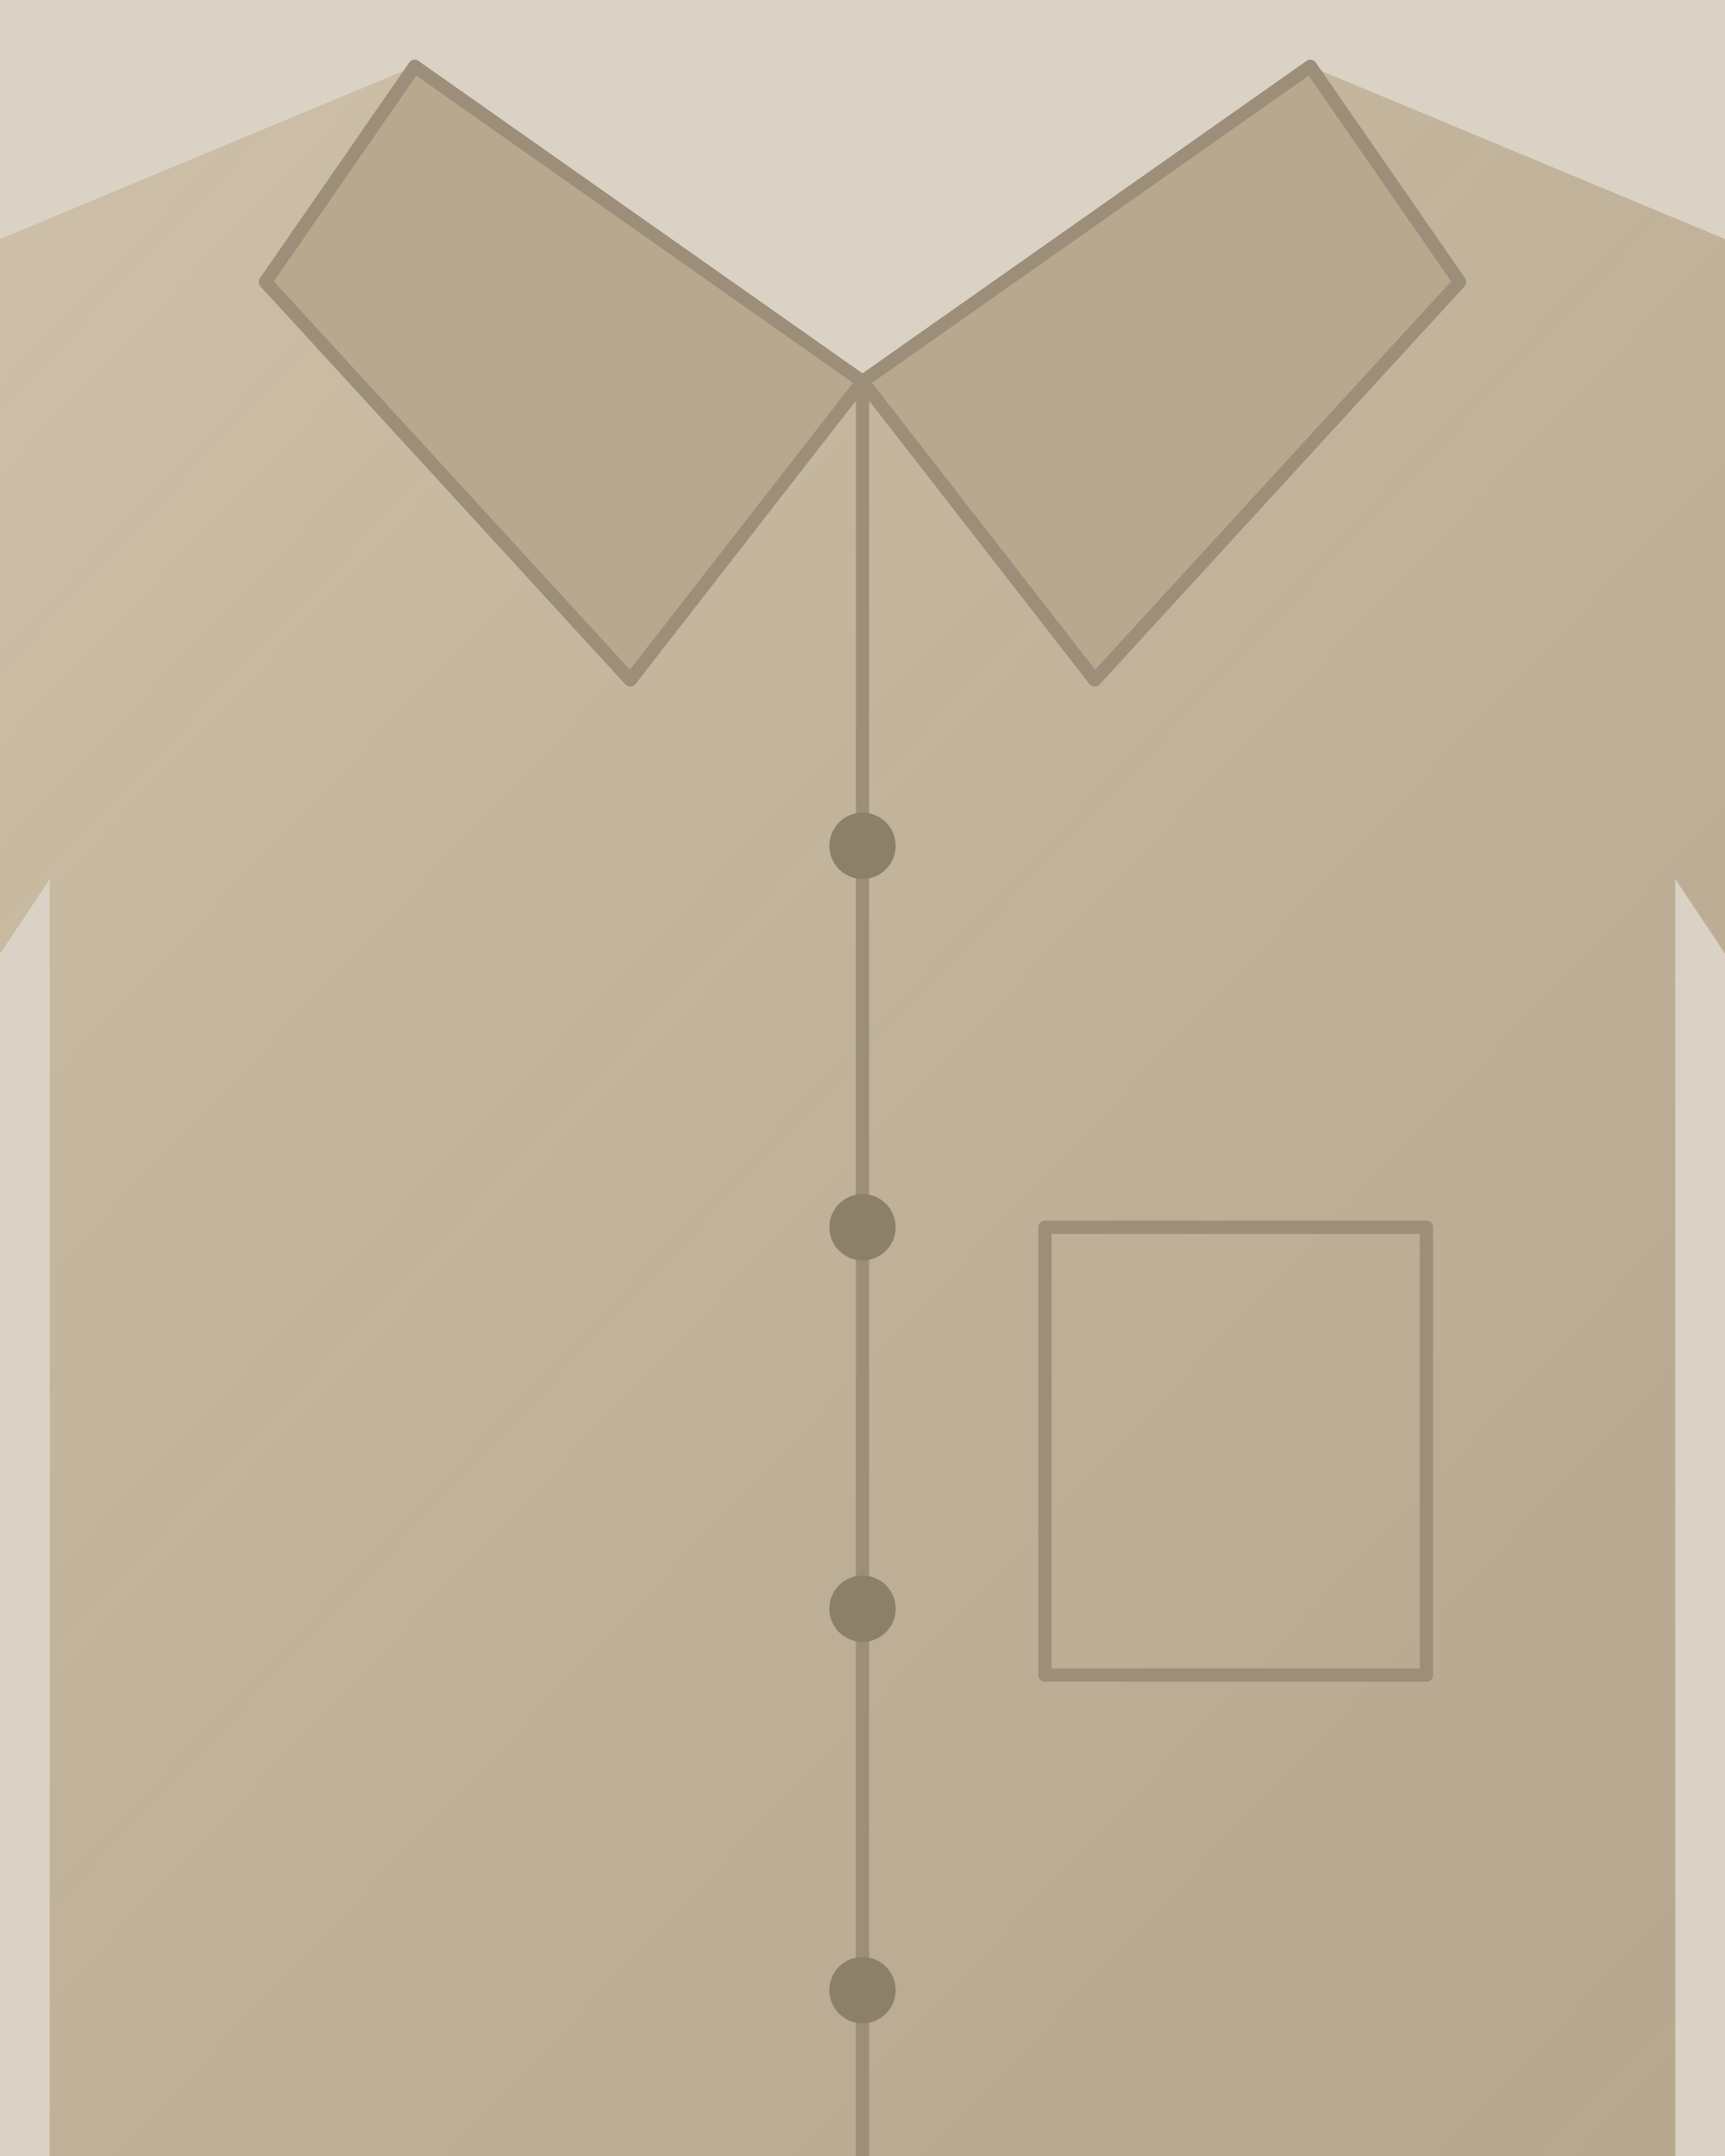
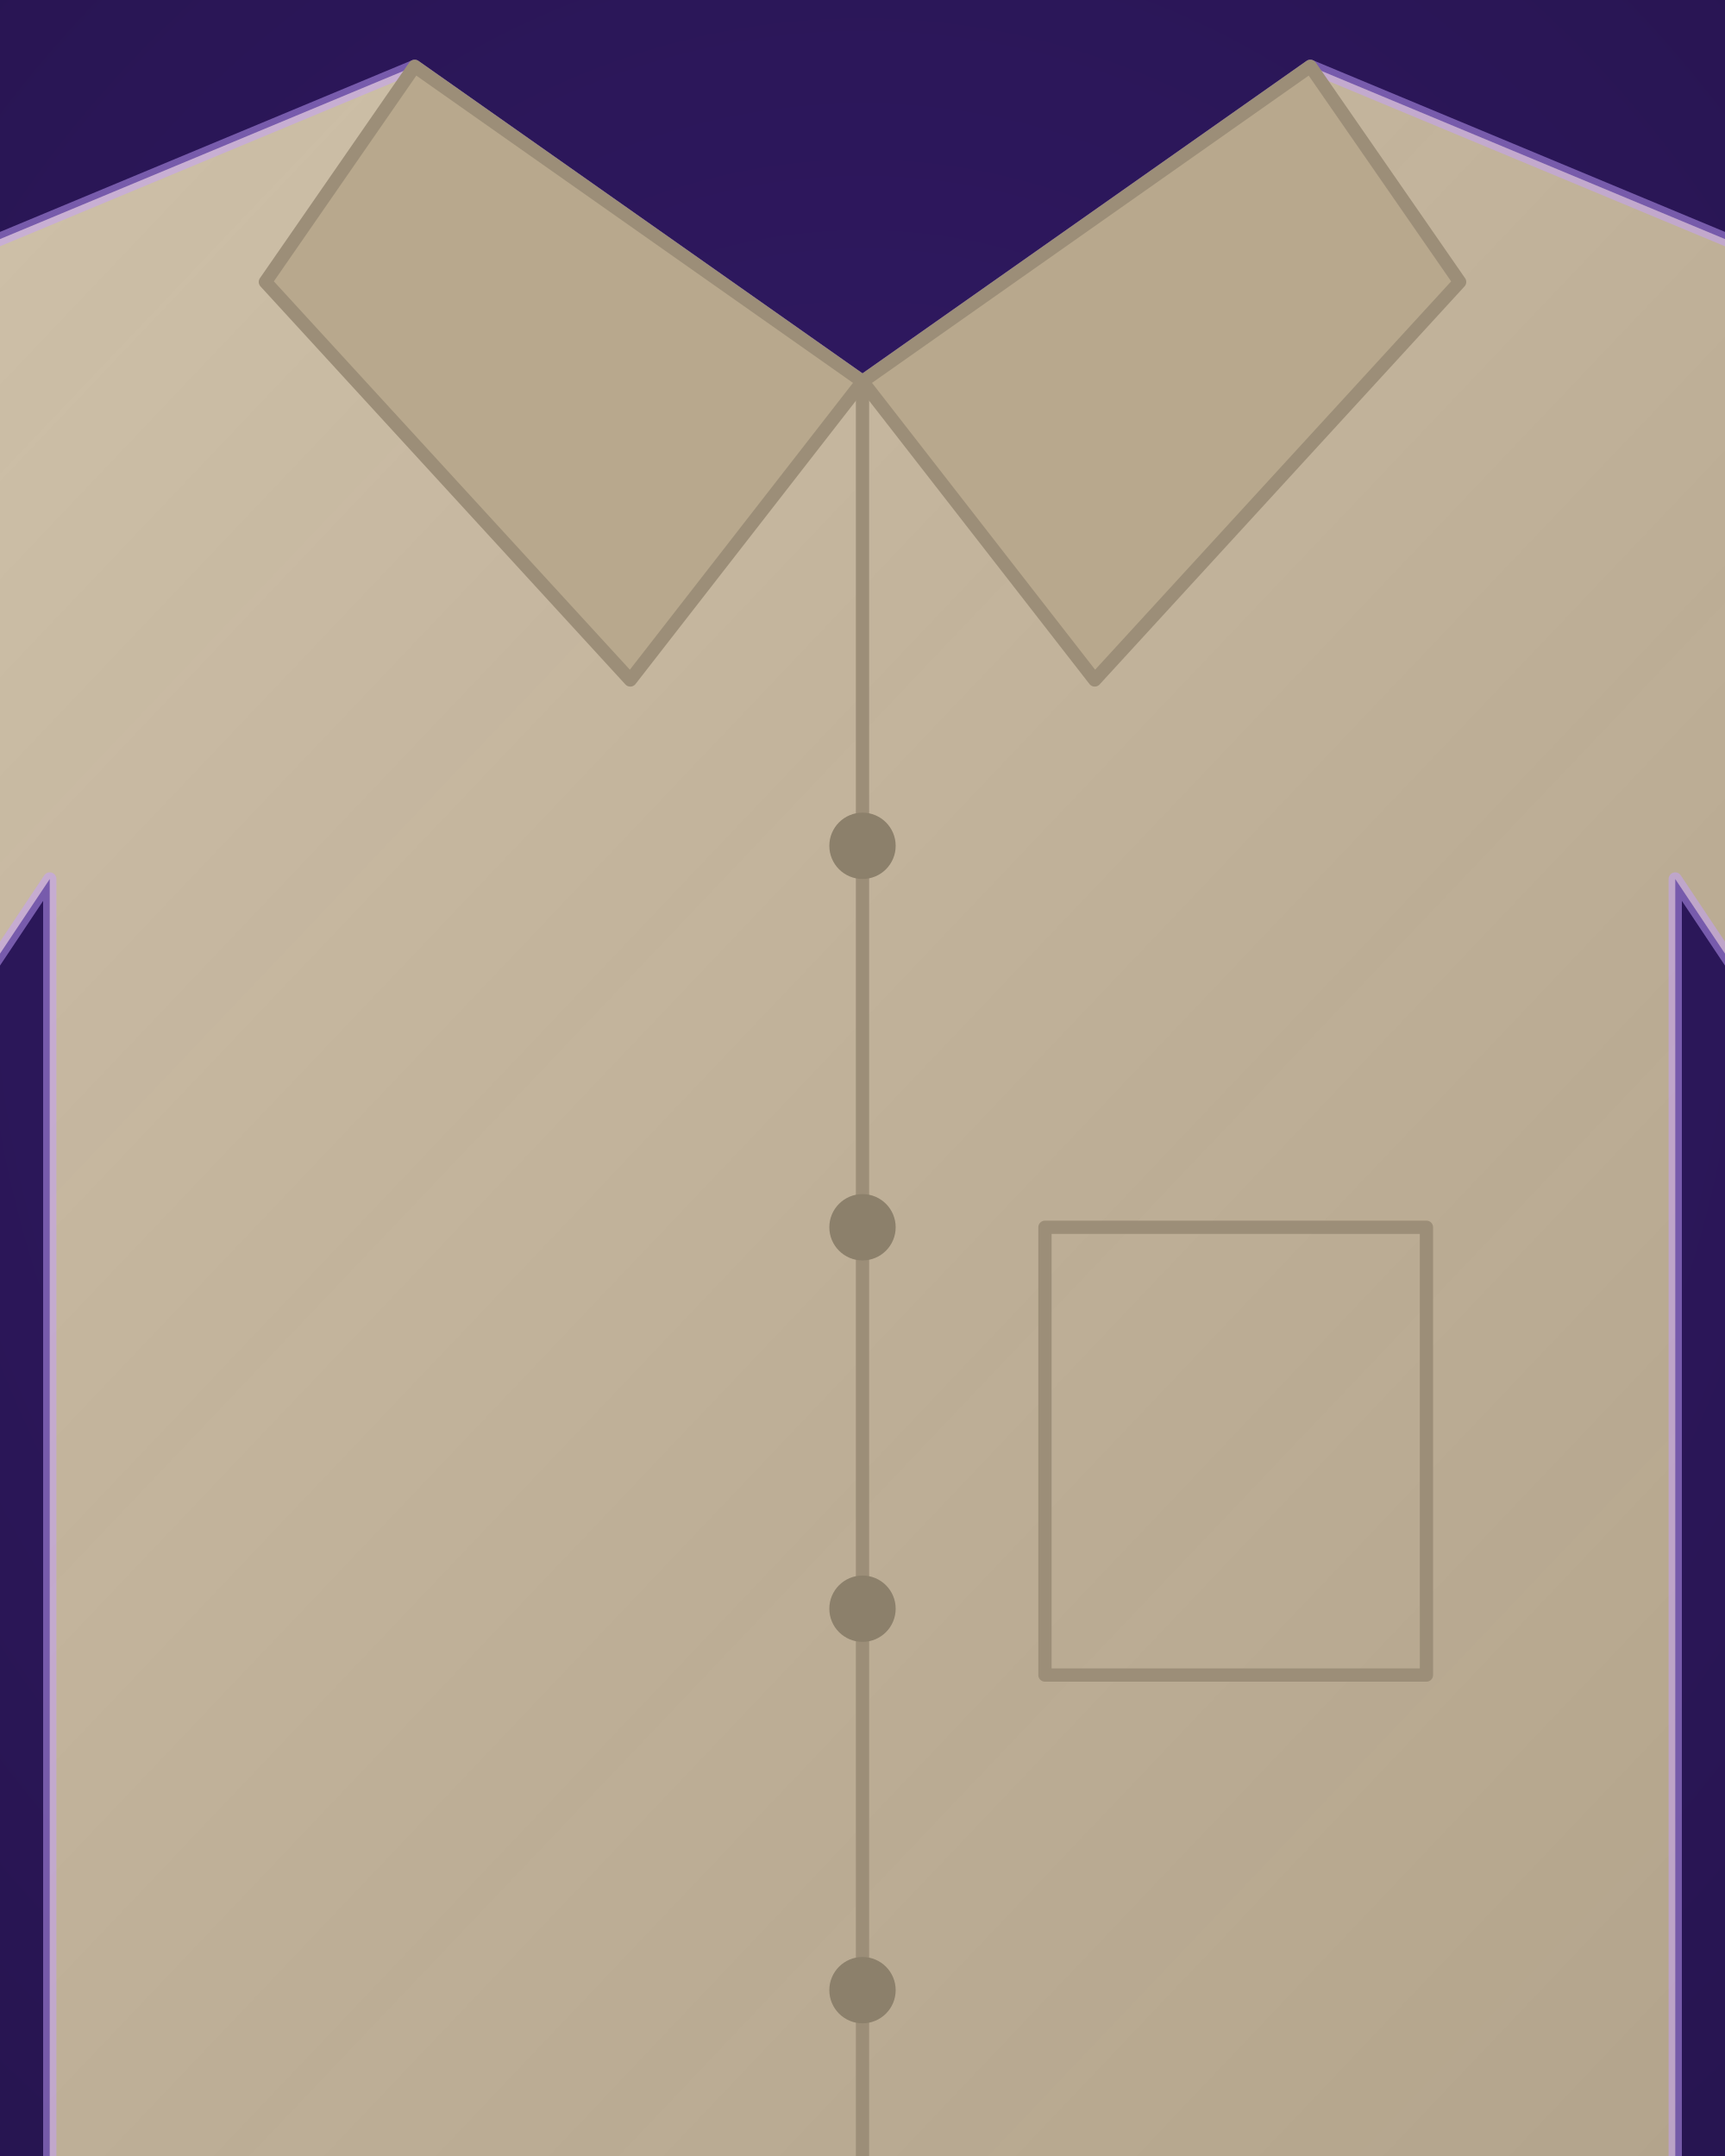
<svg xmlns="http://www.w3.org/2000/svg" viewBox="96 66 208 260" preserveAspectRatio="xMidYMid slice">
  <defs>
    <linearGradient id="g" x1="0" y1="0" x2="1" y2="1">
      <stop offset="0" stop-color="#fff" stop-opacity=".2" />
-       <stop offset="1" stop-color="#000" stop-opacity=".11" />
+       <stop offset="1" stop-color="#000" stop-opacity=".14" />
    </linearGradient>
+     <radialGradient id="bgr" cx=".5" cy=".42" r=".8">
+       <stop offset="0" stop-color="#321A66" />
+       <stop offset="1" stop-color="#0A0618" />
+     </radialGradient>
  </defs>
-   <rect x="-200" y="-200" width="800" height="900" fill="#DAD3C5" />
+   <rect x="-200" y="-200" width="800" height="900" fill="url(#bgr)" />
  <g transform="translate(0 8)">
    <path d="M146 66 L200 104 L254 66 L326 96 L368 172 L318 194 L298 164 L298 430 L102 430 L102 164 L82 194 L32 172 L74 96 Z" fill="#C9B79A" />
    <path d="M146 66 L200 104 L254 66 L326 96 L368 172 L318 194 L298 164 L298 430 L102 430 L102 164 L82 194 L32 172 L74 96 Z" fill="url(#g)" />
+     <path d="M146 66 L200 104 L254 66 L326 96 L368 172 L318 194 L298 164 L298 430 L102 430 L102 164 L82 194 L32 172 L74 96 Z" fill="none" stroke="#C4A1FF" stroke-opacity=".5" stroke-width="1.6" stroke-linejoin="round" />
    <path d="M146 66 L200 104 L172 140 L128 92 Z" fill="#b8a88d" stroke="#9c8e78" stroke-width="1.6" stroke-linejoin="round" />
    <path d="M254 66 L200 104 L228 140 L272 92 Z" fill="#b8a88d" stroke="#9c8e78" stroke-width="1.6" stroke-linejoin="round" />
    <path d="M200 104 L200 430" fill="none" stroke="#9c8e78" stroke-width="1.6" stroke-linecap="round" stroke-linejoin="round" />
    <circle cx="200" cy="160" r="4" fill="#8c806b" />
    <circle cx="200" cy="206" r="4" fill="#8c806b" />
    <circle cx="200" cy="252" r="4" fill="#8c806b" />
    <circle cx="200" cy="298" r="4" fill="#8c806b" />
    <circle cx="200" cy="344" r="4" fill="#8c806b" />
    <circle cx="200" cy="390" r="4" fill="#8c806b" />
    <path d="M222 206 h46 v54 h-46 z" fill="none" stroke="#9c8e78" stroke-width="1.6" stroke-linecap="round" stroke-linejoin="round" />
  </g>
</svg>
